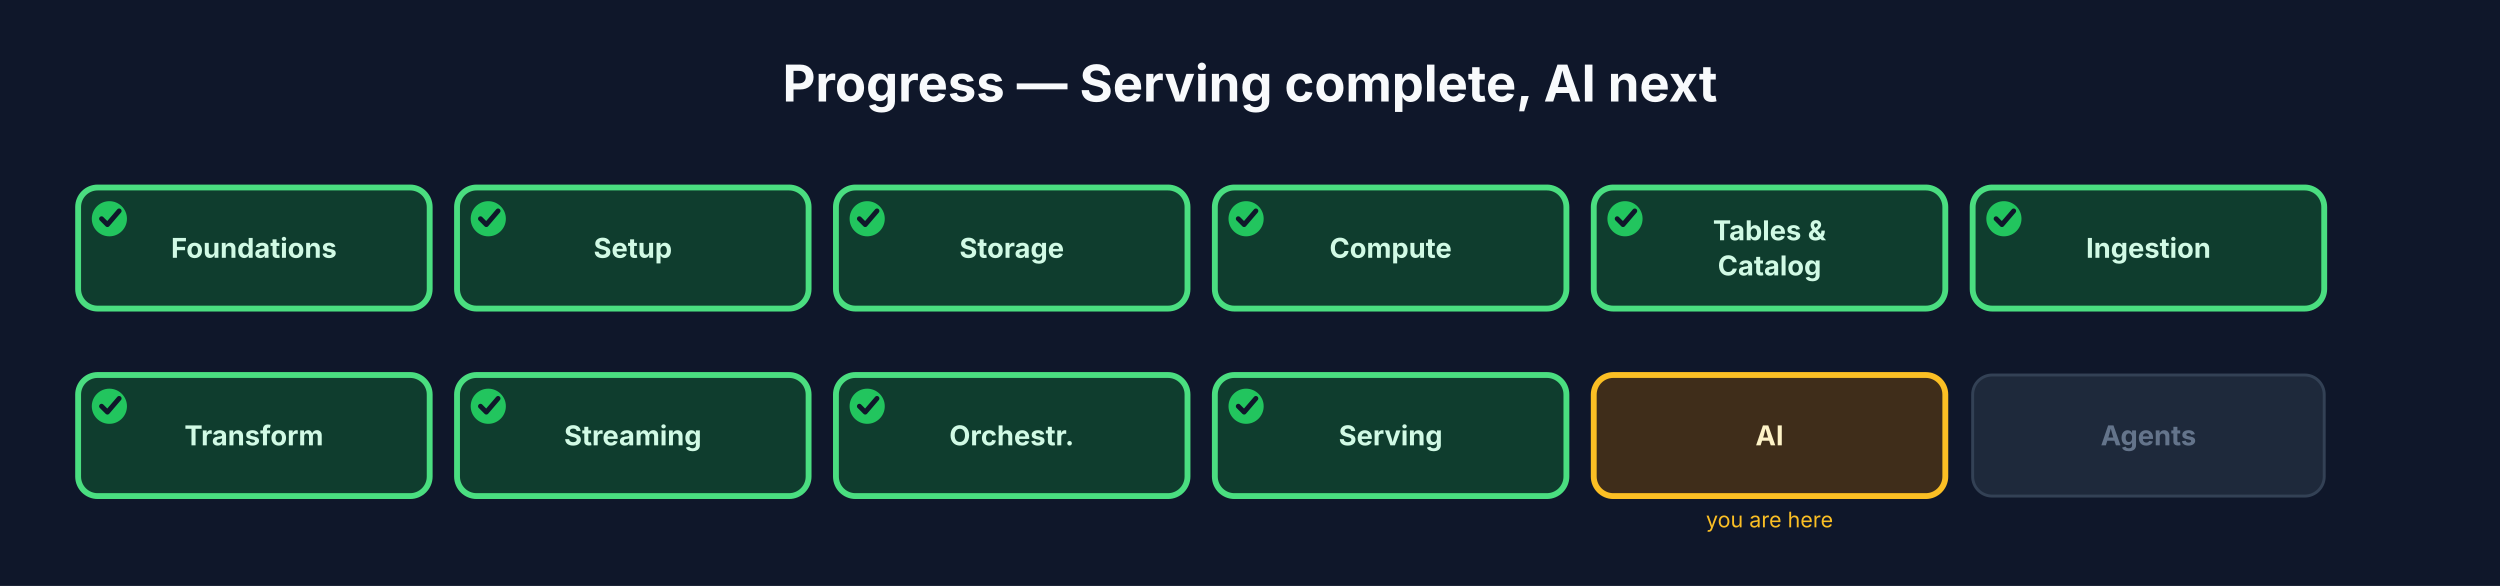
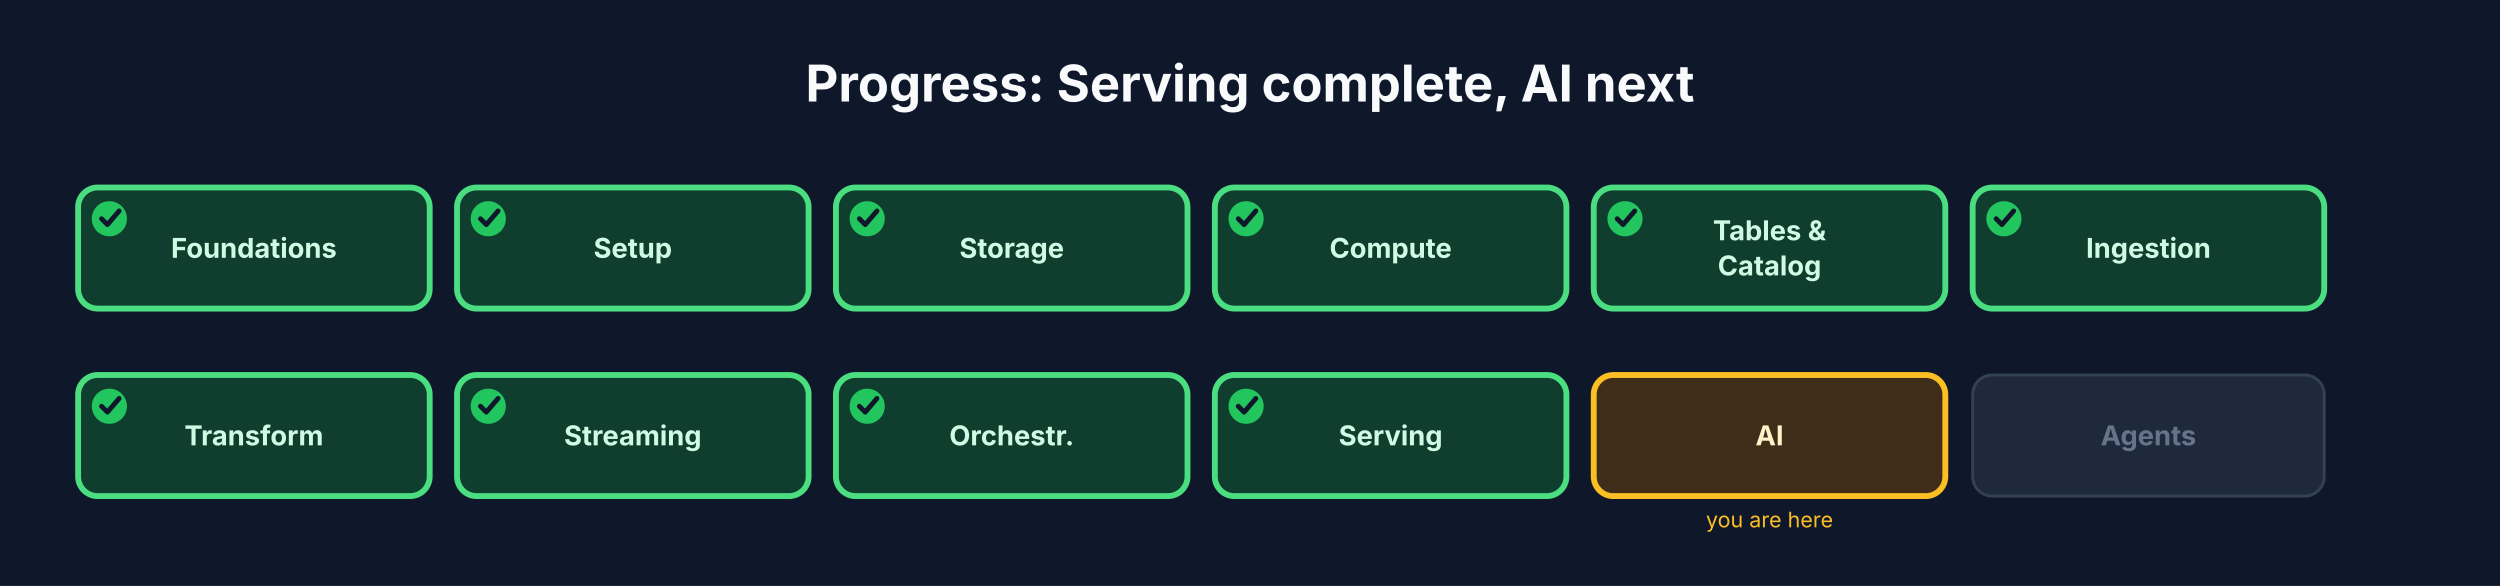
<svg xmlns="http://www.w3.org/2000/svg" viewBox="0 0 1280 300" font-family="Inter, Segoe UI, Helvetica, Arial, sans-serif">
  <rect width="1280" height="300" fill="#0f172a" />
-   <text x="640.0" y="52" fill="#f8fafc" font-size="26" font-weight="700" text-anchor="middle">Progress — Serving complete, AI next</text>
+   <text x="640.0" y="52" fill="#f8fafc" font-size="26" font-weight="700" text-anchor="middle">Progress: Serving complete, AI next</text>
  <rect x="40" y="96" width="180" height="62" rx="10" fill="#0f3d2e" stroke="#4ade80" stroke-width="3" />
  <text x="130.0" y="132.0" fill="#d1fae5" font-size="14" font-weight="700" text-anchor="middle">Foundations</text>
  <circle cx="56" cy="112" r="9" fill="#22c55e" />
  <path d="M52 112 l3 3 l6 -7" fill="none" stroke="#0f172a" stroke-width="2.5" stroke-linecap="round" stroke-linejoin="round" />
  <rect x="234" y="96" width="180" height="62" rx="10" fill="#0f3d2e" stroke="#4ade80" stroke-width="3" />
  <text x="324.0" y="132.0" fill="#d1fae5" font-size="14" font-weight="700" text-anchor="middle">Setup</text>
  <circle cx="250" cy="112" r="9" fill="#22c55e" />
  <path d="M246 112 l3 3 l6 -7" fill="none" stroke="#0f172a" stroke-width="2.5" stroke-linecap="round" stroke-linejoin="round" />
  <rect x="428" y="96" width="180" height="62" rx="10" fill="#0f3d2e" stroke="#4ade80" stroke-width="3" />
  <text x="518.0" y="132.0" fill="#d1fae5" font-size="14" font-weight="700" text-anchor="middle">Storage</text>
  <circle cx="444" cy="112" r="9" fill="#22c55e" />
  <path d="M440 112 l3 3 l6 -7" fill="none" stroke="#0f172a" stroke-width="2.5" stroke-linecap="round" stroke-linejoin="round" />
  <rect x="622" y="96" width="180" height="62" rx="10" fill="#0f3d2e" stroke="#4ade80" stroke-width="3" />
  <text x="712.0" y="132.0" fill="#d1fae5" font-size="14" font-weight="700" text-anchor="middle">Compute</text>
  <circle cx="638" cy="112" r="9" fill="#22c55e" />
  <path d="M634 112 l3 3 l6 -7" fill="none" stroke="#0f172a" stroke-width="2.5" stroke-linecap="round" stroke-linejoin="round" />
  <rect x="816" y="96" width="180" height="62" rx="10" fill="#0f3d2e" stroke="#4ade80" stroke-width="3" />
  <text x="906.0" y="123.0" fill="#d1fae5" font-size="14" font-weight="700" text-anchor="middle">Tables &amp;</text>
  <text x="906.0" y="141.0" fill="#d1fae5" font-size="14" font-weight="700" text-anchor="middle">Catalog</text>
  <circle cx="832" cy="112" r="9" fill="#22c55e" />
  <path d="M828 112 l3 3 l6 -7" fill="none" stroke="#0f172a" stroke-width="2.5" stroke-linecap="round" stroke-linejoin="round" />
  <rect x="1010" y="96" width="180" height="62" rx="10" fill="#0f3d2e" stroke="#4ade80" stroke-width="3" />
  <text x="1100.0" y="132.0" fill="#d1fae5" font-size="14" font-weight="700" text-anchor="middle">Ingestion</text>
  <circle cx="1026" cy="112" r="9" fill="#22c55e" />
  <path d="M1022 112 l3 3 l6 -7" fill="none" stroke="#0f172a" stroke-width="2.5" stroke-linecap="round" stroke-linejoin="round" />
  <rect x="40" y="192" width="180" height="62" rx="10" fill="#0f3d2e" stroke="#4ade80" stroke-width="3" />
  <text x="130.0" y="228.0" fill="#d1fae5" font-size="14" font-weight="700" text-anchor="middle">Transform</text>
  <circle cx="56" cy="208" r="9" fill="#22c55e" />
  <path d="M52 208 l3 3 l6 -7" fill="none" stroke="#0f172a" stroke-width="2.5" stroke-linecap="round" stroke-linejoin="round" />
  <rect x="234" y="192" width="180" height="62" rx="10" fill="#0f3d2e" stroke="#4ade80" stroke-width="3" />
  <text x="324.0" y="228.0" fill="#d1fae5" font-size="14" font-weight="700" text-anchor="middle">Streaming</text>
  <circle cx="250" cy="208" r="9" fill="#22c55e" />
  <path d="M246 208 l3 3 l6 -7" fill="none" stroke="#0f172a" stroke-width="2.5" stroke-linecap="round" stroke-linejoin="round" />
  <rect x="428" y="192" width="180" height="62" rx="10" fill="#0f3d2e" stroke="#4ade80" stroke-width="3" />
  <text x="518.0" y="228.0" fill="#d1fae5" font-size="14" font-weight="700" text-anchor="middle">Orchestr.</text>
  <circle cx="444" cy="208" r="9" fill="#22c55e" />
  <path d="M440 208 l3 3 l6 -7" fill="none" stroke="#0f172a" stroke-width="2.5" stroke-linecap="round" stroke-linejoin="round" />
  <rect x="622" y="192" width="180" height="62" rx="10" fill="#0f3d2e" stroke="#4ade80" stroke-width="3" />
  <text x="712.0" y="228.0" fill="#d1fae5" font-size="14" font-weight="700" text-anchor="middle">Serving</text>
  <circle cx="638" cy="208" r="9" fill="#22c55e" />
  <path d="M634 208 l3 3 l6 -7" fill="none" stroke="#0f172a" stroke-width="2.5" stroke-linecap="round" stroke-linejoin="round" />
  <rect x="816" y="192" width="180" height="62" rx="10" fill="#3f2d1a" stroke="#fbbf24" stroke-width="3" />
  <text x="906.0" y="228.0" fill="#fef3c7" font-size="14" font-weight="700" text-anchor="middle">AI</text>
  <text x="906.0" y="270" fill="#fbbf24" font-size="11" text-anchor="middle">you are here</text>
  <rect x="1010" y="192" width="180" height="62" rx="10" fill="#1e293b" stroke="#334155" stroke-width="1.5" />
  <text x="1100.0" y="228.0" fill="#64748b" font-size="14" font-weight="700" text-anchor="middle">Agents</text>
</svg>
